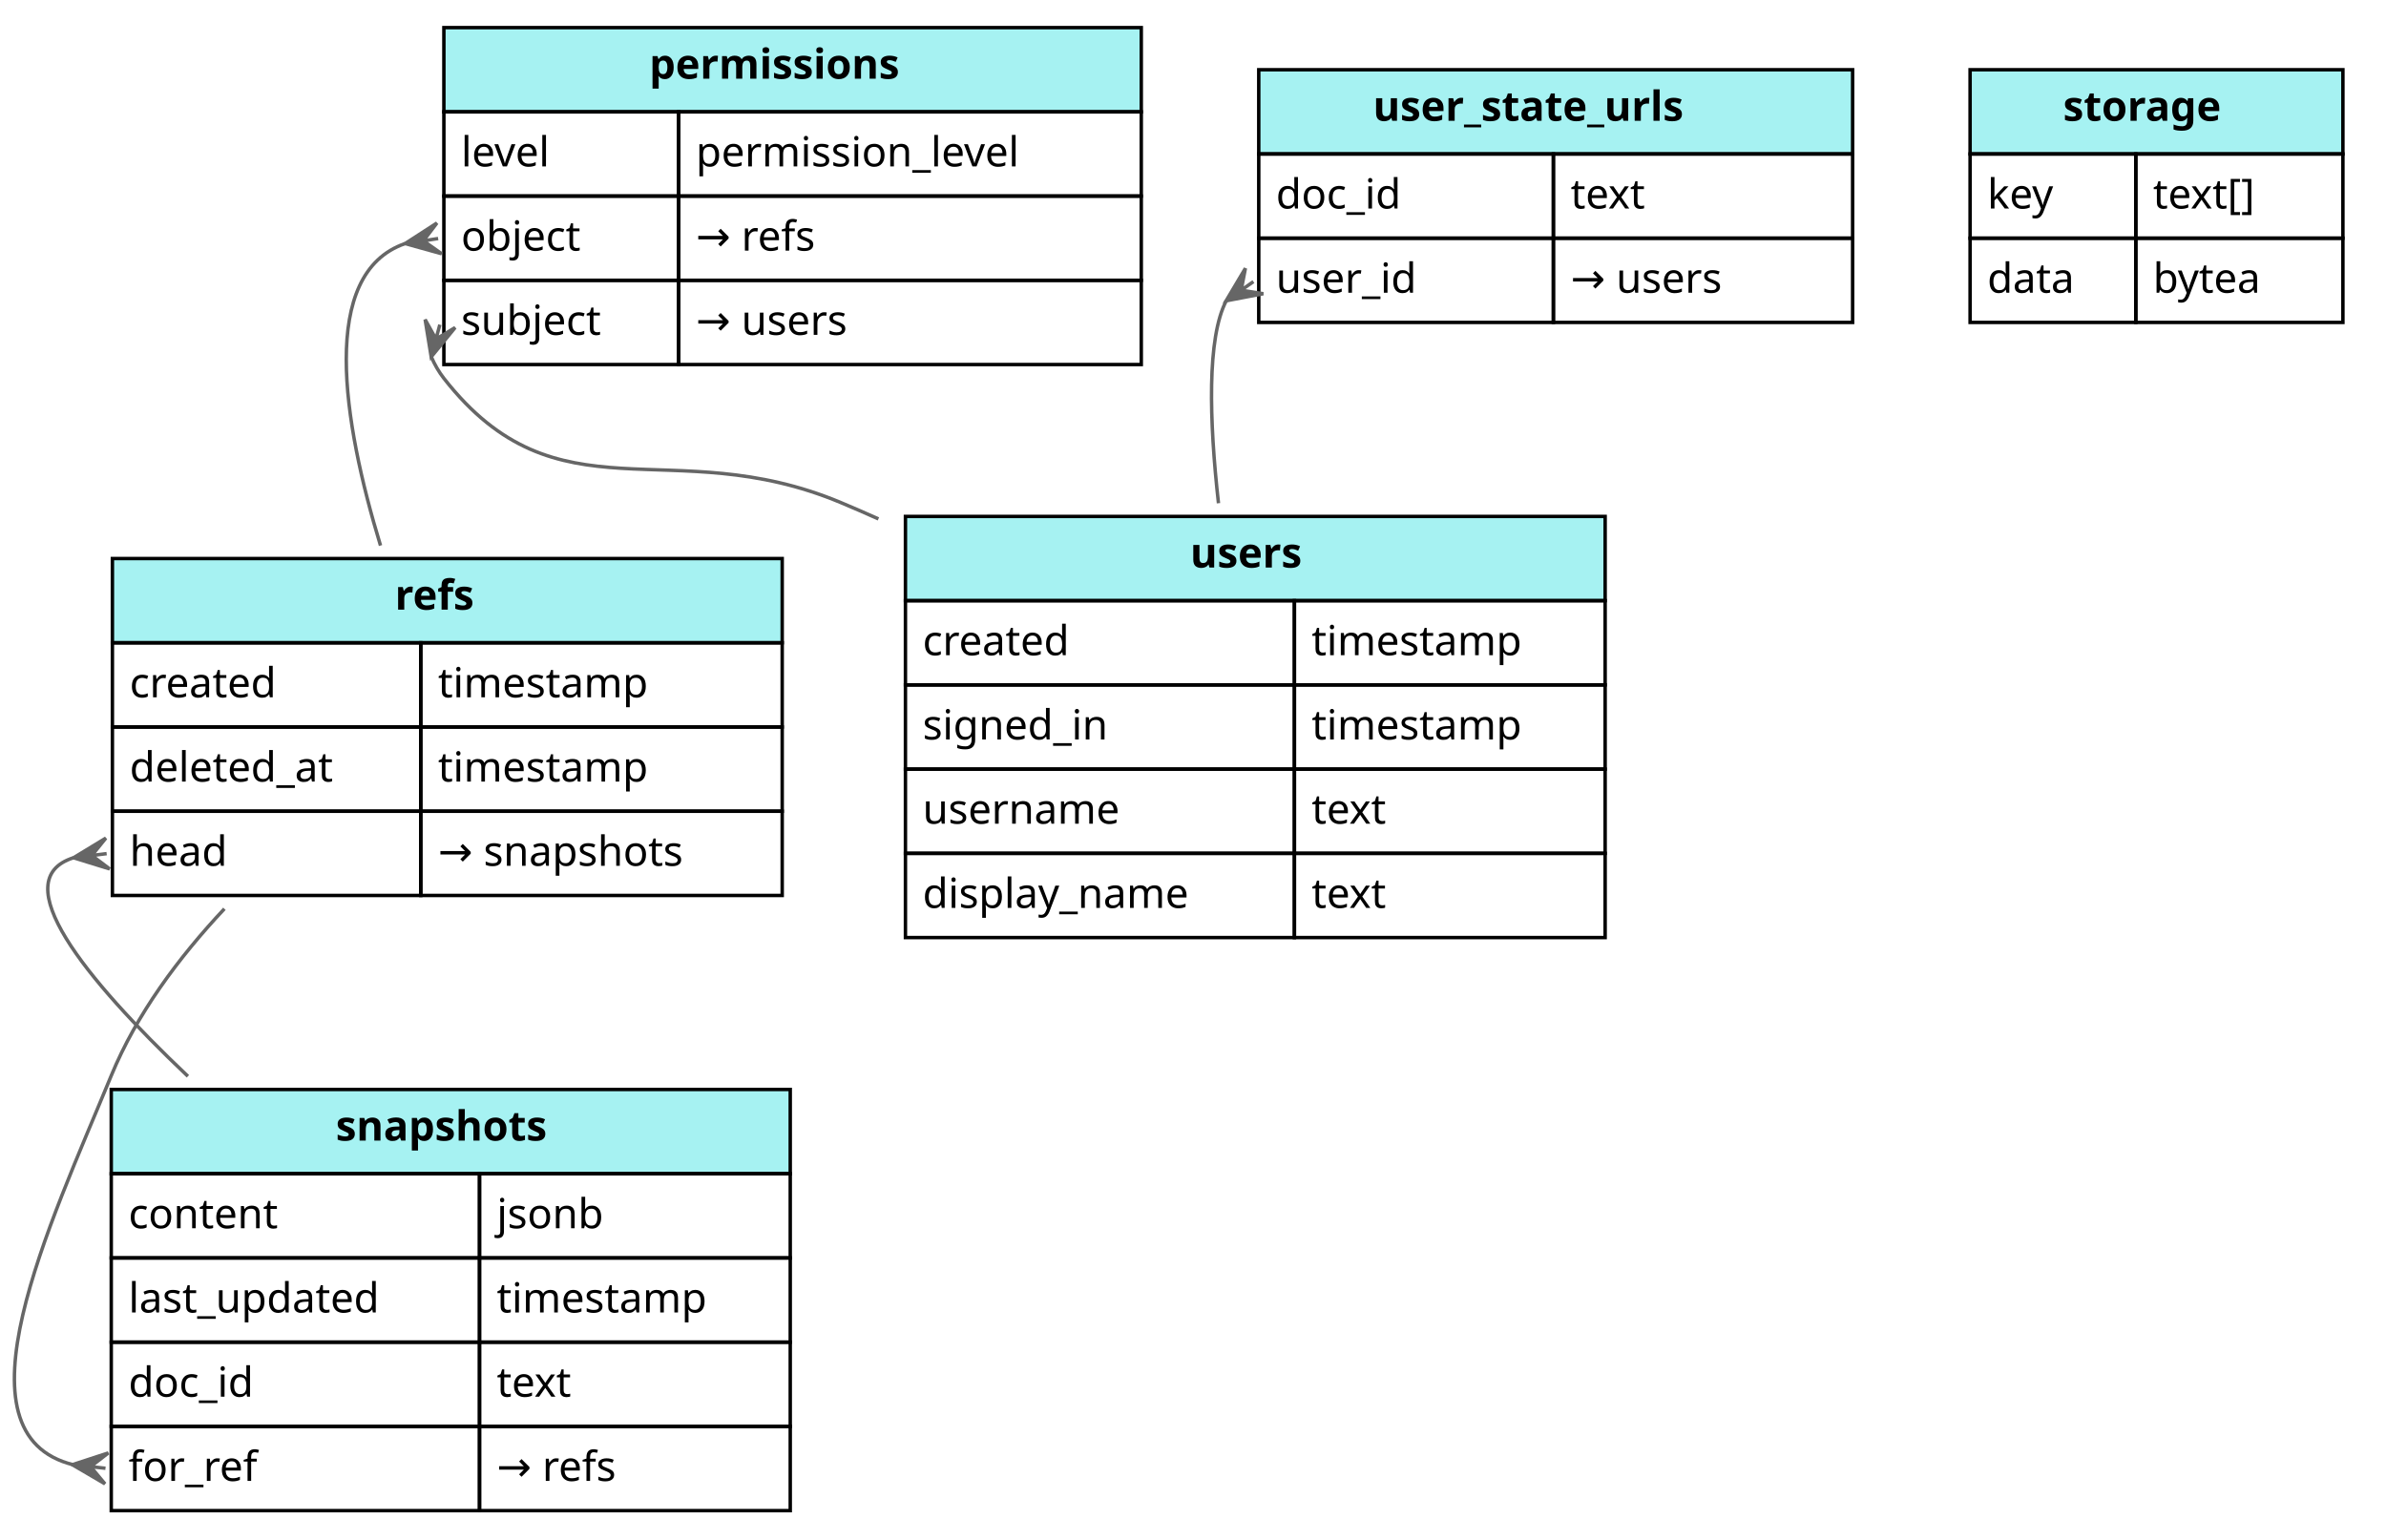
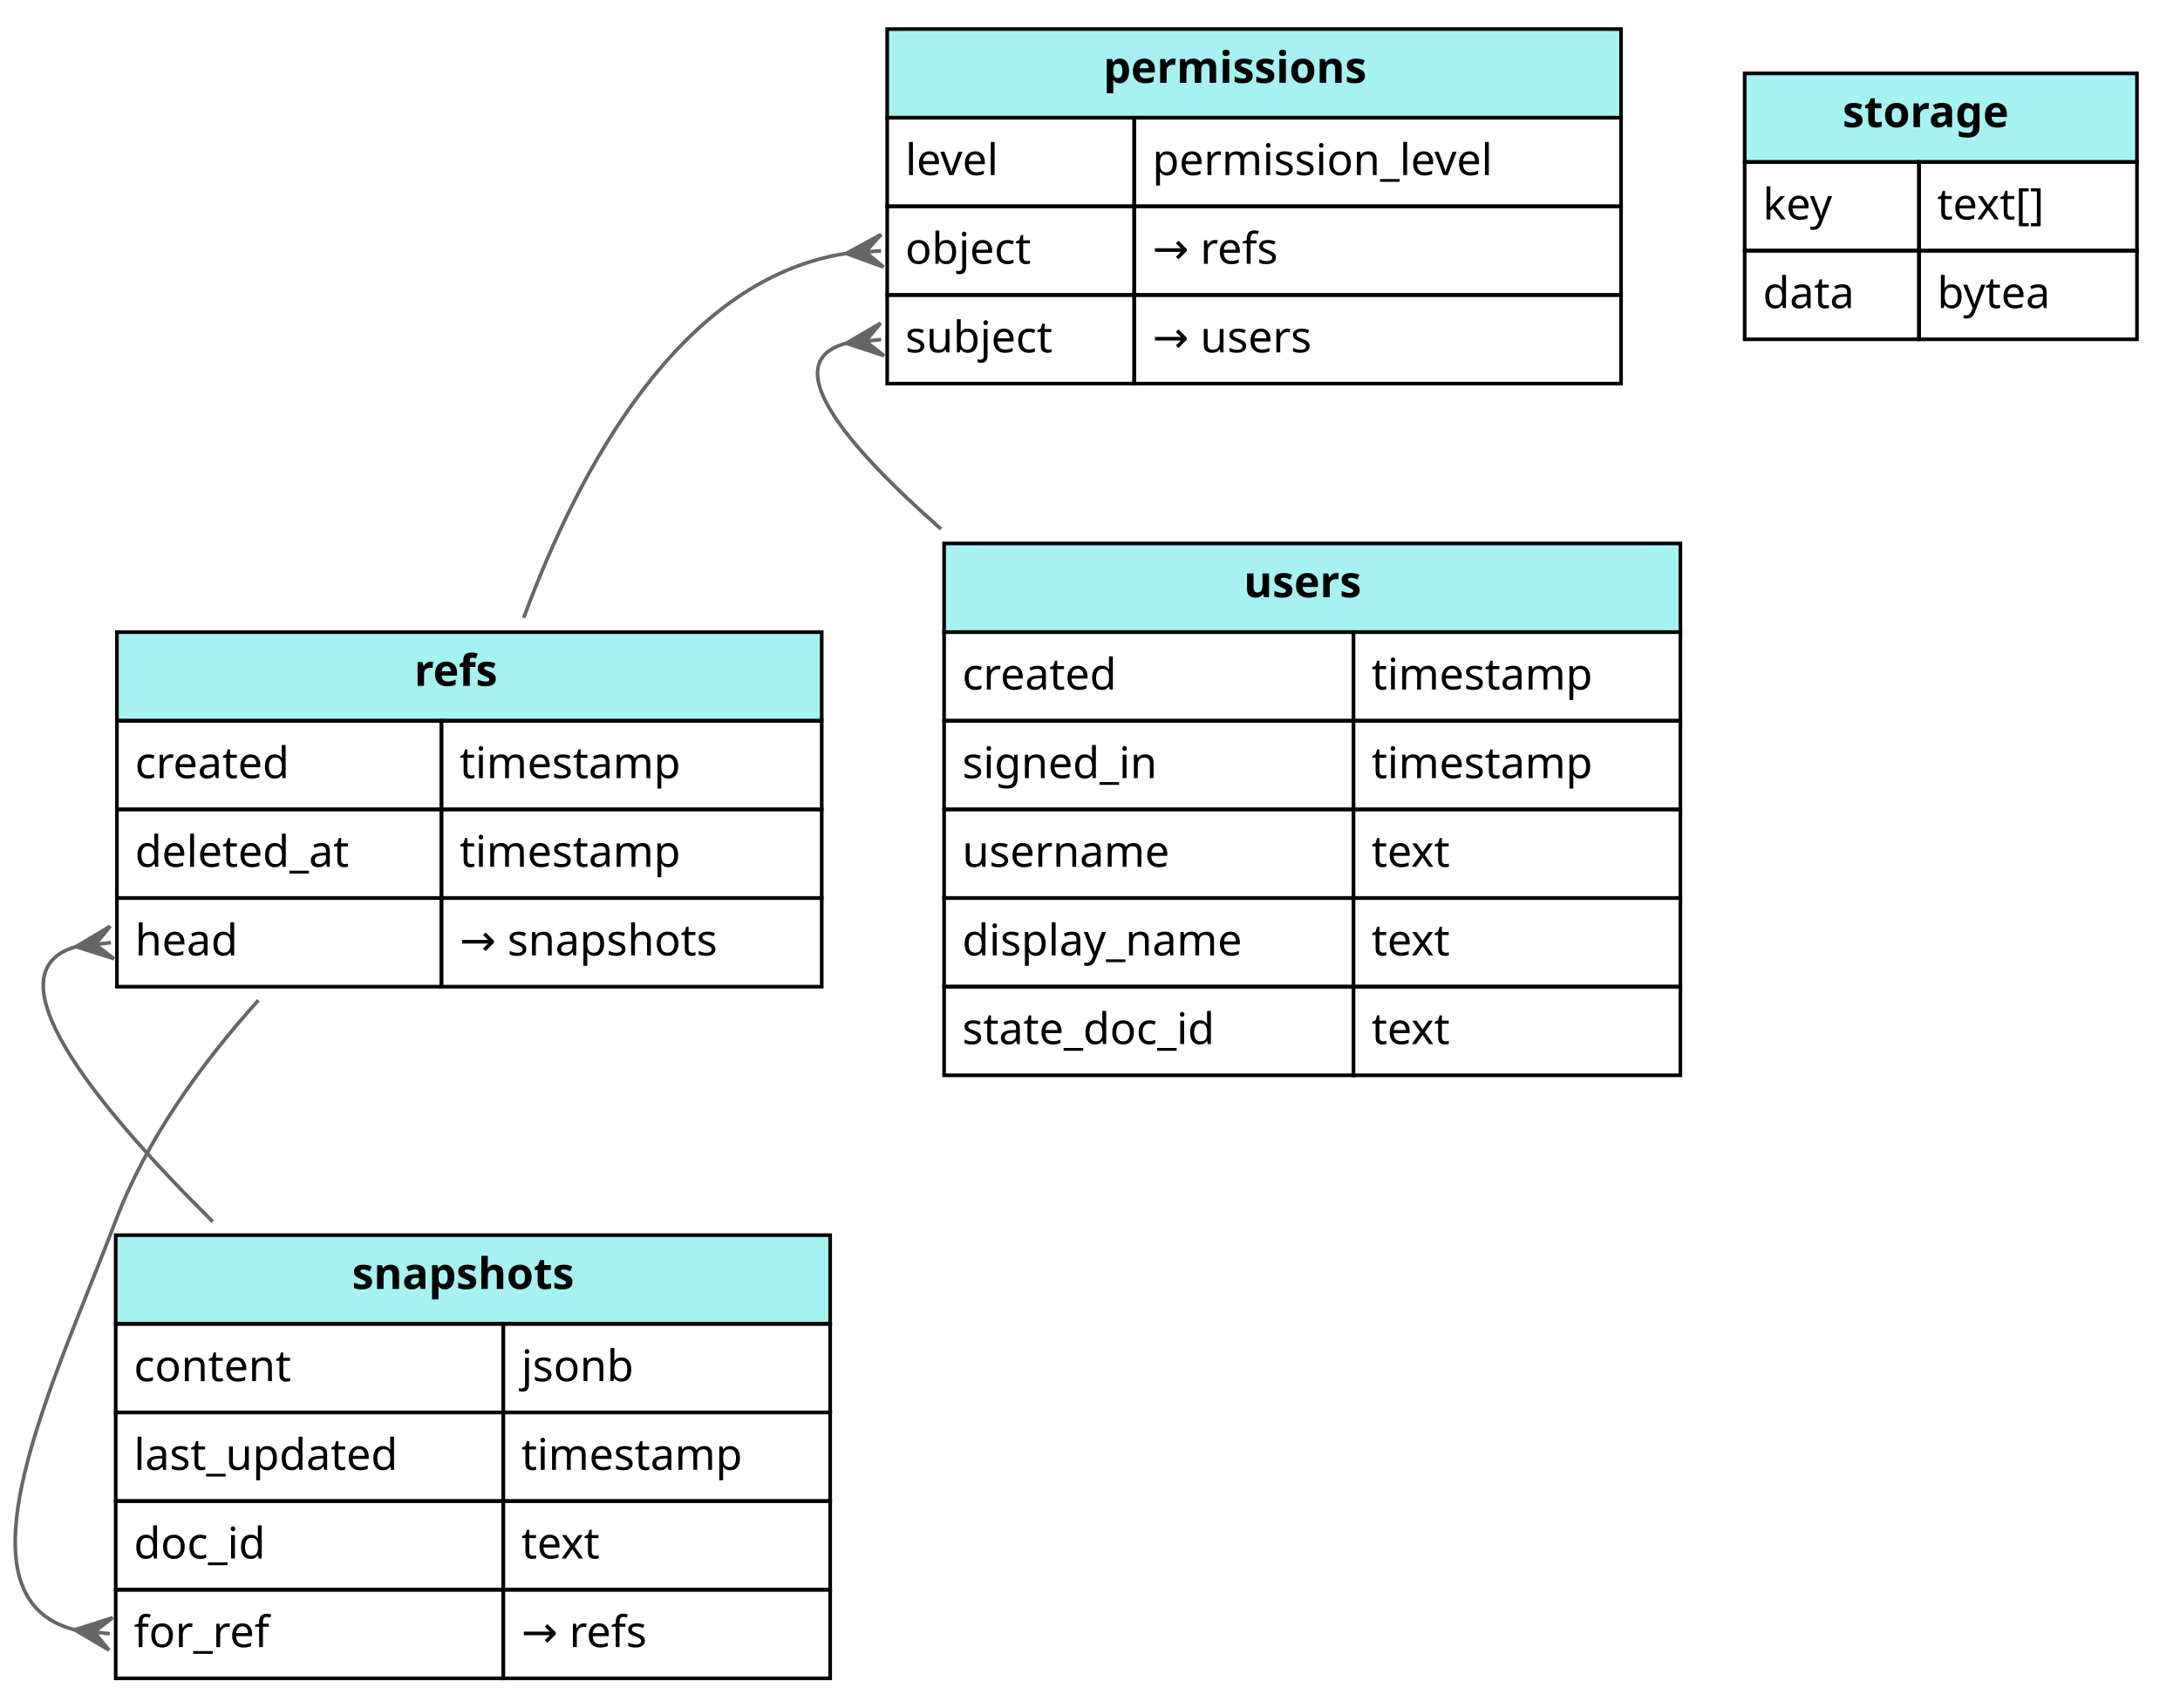
- <svg xmlns="http://www.w3.org/2000/svg" width="691pt" height="446pt" viewBox="0.00 0.00 691.00 446.00">
-   <g id="graph0" class="graph" transform="scale(1 1) rotate(0) translate(4 441.6)">
+ <svg xmlns="http://www.w3.org/2000/svg" width="600pt" height="470pt" viewBox="0.00 0.00 600.00 470.00">
+   <g id="graph0" class="graph" transform="scale(1 1) rotate(0) translate(4 466)">
    <g id="019b2816-7c3a-7048-8f0f-21c3c6ef817d" class="node">
-       <polygon fill="#a6f2f2" stroke="none" points="124.55,-409.2 124.55,-433.6 326.52,-433.6 326.52,-409.2 124.55,-409.2" />
-       <polygon fill="none" stroke="black" points="124.55,-409.2 124.55,-433.6 326.52,-433.6 326.52,-409.2 124.55,-409.2" />
-       <text xml:space="preserve" text-anchor="start" x="162.2" y="-418.8" font-family="sans-serif" font-weight="bold" font-size="12.00">       permissions    </text>
-       <polygon fill="none" stroke="black" points="124.55,-384.8 124.55,-409.2 192.54,-409.2 192.54,-384.8 124.55,-384.8" />
-       <text xml:space="preserve" text-anchor="start" x="129.55" y="-393.4" font-family="sans-serif" font-size="12.00">level    </text>
-       <polygon fill="none" stroke="black" points="192.54,-384.8 192.54,-409.2 326.52,-409.2 326.52,-384.8 192.54,-384.8" />
-       <text xml:space="preserve" text-anchor="start" x="197.54" y="-393.4" font-family="sans-serif" font-size="12.00">permission_level       </text>
-       <polygon fill="none" stroke="black" points="124.55,-360.4 124.55,-384.8 192.54,-384.8 192.54,-360.4 124.55,-360.4" />
-       <text xml:space="preserve" text-anchor="start" x="129.55" y="-369" font-family="sans-serif" font-size="12.00">object    </text>
-       <polygon fill="none" stroke="black" points="192.54,-360.4 192.54,-384.8 326.52,-384.8 326.52,-360.4 192.54,-360.4" />
-       <text xml:space="preserve" text-anchor="start" x="197.54" y="-369" font-family="sans-serif" font-size="12.00">→ refs    </text>
-       <polygon fill="none" stroke="black" points="124.55,-336 124.55,-360.4 192.54,-360.4 192.54,-336 124.55,-336" />
-       <text xml:space="preserve" text-anchor="start" x="129.55" y="-344.6" font-family="sans-serif" font-size="12.00">subject    </text>
-       <polygon fill="none" stroke="black" points="192.54,-336 192.54,-360.4 326.52,-360.4 326.52,-336 192.54,-336" />
-       <text xml:space="preserve" text-anchor="start" x="197.54" y="-344.6" font-family="sans-serif" font-size="12.00">→ users    </text>
+       <polygon fill="#a6f2f2" stroke="none" points="240.18,-433.6 240.18,-458 442.16,-458 442.16,-433.6 240.18,-433.6" />
+       <polygon fill="none" stroke="black" points="240.18,-433.6 240.18,-458 442.16,-458 442.16,-433.6 240.18,-433.6" />
+       <text xml:space="preserve" text-anchor="start" x="277.84" y="-443.2" font-family="sans-serif" font-weight="bold" font-size="12.00">       permissions    </text>
+       <polygon fill="none" stroke="black" points="240.18,-409.2 240.18,-433.6 308.18,-433.6 308.18,-409.2 240.18,-409.2" />
+       <text xml:space="preserve" text-anchor="start" x="245.18" y="-417.8" font-family="sans-serif" font-size="12.00">level    </text>
+       <polygon fill="none" stroke="black" points="308.18,-409.2 308.18,-433.6 442.16,-433.6 442.16,-409.2 308.18,-409.2" />
+       <text xml:space="preserve" text-anchor="start" x="313.18" y="-417.8" font-family="sans-serif" font-size="12.00">permission_level       </text>
+       <polygon fill="none" stroke="black" points="240.18,-384.8 240.18,-409.2 308.18,-409.2 308.18,-384.8 240.18,-384.8" />
+       <text xml:space="preserve" text-anchor="start" x="245.18" y="-393.4" font-family="sans-serif" font-size="12.00">object    </text>
+       <polygon fill="none" stroke="black" points="308.18,-384.8 308.18,-409.2 442.16,-409.2 442.16,-384.8 308.18,-384.8" />
+       <text xml:space="preserve" text-anchor="start" x="313.18" y="-393.4" font-family="sans-serif" font-size="12.00">→ refs    </text>
+       <polygon fill="none" stroke="black" points="240.18,-360.4 240.18,-384.8 308.18,-384.8 308.18,-360.4 240.18,-360.4" />
+       <text xml:space="preserve" text-anchor="start" x="245.18" y="-369" font-family="sans-serif" font-size="12.00">subject    </text>
+       <polygon fill="none" stroke="black" points="308.18,-360.4 308.18,-384.8 442.16,-384.8 442.16,-360.4 308.18,-360.4" />
+       <text xml:space="preserve" text-anchor="start" x="313.18" y="-369" font-family="sans-serif" font-size="12.00">→ users    </text>
    </g>
    <g id="019b281f-bedf-74d3-b933-15d4af5fa061" class="node">
-       <polygon fill="#a6f2f2" stroke="none" points="28.55,-255.4 28.55,-279.8 222.53,-279.8 222.53,-255.4 28.55,-255.4" />
-       <polygon fill="none" stroke="black" points="28.55,-255.4 28.55,-279.8 222.53,-279.8 222.53,-255.4 28.55,-255.4" />
-       <text xml:space="preserve" text-anchor="start" x="97.88" y="-265" font-family="sans-serif" font-weight="bold" font-size="12.00">    refs  </text>
-       <polygon fill="none" stroke="black" points="28.55,-231 28.55,-255.4 117.86,-255.4 117.86,-231 28.55,-231" />
-       <text xml:space="preserve" text-anchor="start" x="33.55" y="-239.6" font-family="sans-serif" font-size="12.00">created    </text>
-       <polygon fill="none" stroke="black" points="117.86,-231 117.86,-255.4 222.53,-255.4 222.53,-231 117.86,-231" />
-       <text xml:space="preserve" text-anchor="start" x="122.86" y="-239.6" font-family="sans-serif" font-size="12.00">timestamp     </text>
-       <polygon fill="none" stroke="black" points="28.55,-206.6 28.55,-231 117.86,-231 117.86,-206.6 28.55,-206.6" />
-       <text xml:space="preserve" text-anchor="start" x="33.55" y="-215.2" font-family="sans-serif" font-size="12.00">deleted_at     </text>
-       <polygon fill="none" stroke="black" points="117.86,-206.6 117.86,-231 222.53,-231 222.53,-206.6 117.86,-206.6" />
-       <text xml:space="preserve" text-anchor="start" x="122.86" y="-215.2" font-family="sans-serif" font-size="12.00">timestamp     </text>
-       <polygon fill="none" stroke="black" points="28.55,-182.2 28.55,-206.6 117.86,-206.6 117.86,-182.2 28.55,-182.2" />
-       <text xml:space="preserve" text-anchor="start" x="33.55" y="-190.8" font-family="sans-serif" font-size="12.00">head   </text>
-       <polygon fill="none" stroke="black" points="117.86,-182.2 117.86,-206.6 222.53,-206.6 222.53,-182.2 117.86,-182.2" />
-       <text xml:space="preserve" text-anchor="start" x="122.86" y="-190.8" font-family="sans-serif" font-size="12.00">→ snapshots      </text>
+       <polygon fill="#a6f2f2" stroke="none" points="28.18,-267.6 28.18,-292 222.16,-292 222.16,-267.6 28.18,-267.6" />
+       <polygon fill="none" stroke="black" points="28.18,-267.6 28.18,-292 222.16,-292 222.16,-267.6 28.18,-267.6" />
+       <text xml:space="preserve" text-anchor="start" x="97.51" y="-277.2" font-family="sans-serif" font-weight="bold" font-size="12.00">    refs  </text>
+       <polygon fill="none" stroke="black" points="28.18,-243.2 28.18,-267.6 117.49,-267.6 117.49,-243.2 28.18,-243.2" />
+       <text xml:space="preserve" text-anchor="start" x="33.18" y="-251.8" font-family="sans-serif" font-size="12.00">created    </text>
+       <polygon fill="none" stroke="black" points="117.49,-243.2 117.49,-267.6 222.16,-267.6 222.16,-243.2 117.49,-243.2" />
+       <text xml:space="preserve" text-anchor="start" x="122.49" y="-251.8" font-family="sans-serif" font-size="12.00">timestamp     </text>
+       <polygon fill="none" stroke="black" points="28.18,-218.8 28.18,-243.2 117.49,-243.2 117.49,-218.8 28.18,-218.8" />
+       <text xml:space="preserve" text-anchor="start" x="33.18" y="-227.4" font-family="sans-serif" font-size="12.00">deleted_at     </text>
+       <polygon fill="none" stroke="black" points="117.49,-218.8 117.49,-243.2 222.16,-243.2 222.16,-218.8 117.49,-218.8" />
+       <text xml:space="preserve" text-anchor="start" x="122.49" y="-227.4" font-family="sans-serif" font-size="12.00">timestamp     </text>
+       <polygon fill="none" stroke="black" points="28.18,-194.4 28.18,-218.8 117.49,-218.8 117.49,-194.4 28.18,-194.4" />
+       <text xml:space="preserve" text-anchor="start" x="33.18" y="-203" font-family="sans-serif" font-size="12.00">head   </text>
+       <polygon fill="none" stroke="black" points="117.49,-194.4 117.49,-218.8 222.16,-218.8 222.16,-194.4 117.49,-194.4" />
+       <text xml:space="preserve" text-anchor="start" x="122.49" y="-203" font-family="sans-serif" font-size="12.00">→ snapshots      </text>
    </g>
    <g id="019b2827-5513-75af-bab5-b0f0c5cb8a4b" class="edge">
-       <path fill="none" stroke="#666666" d="M113.31,-371.04C88.29,-362.38 95.29,-319.45 106.2,-283.56" />
-       <polygon fill="#666666" stroke="#666666" points="113.33,-371.04 122.54,-377 118.61,-371.84 122.89,-372.5 122.89,-372.5 122.89,-372.5 118.61,-371.84 123.9,-368.1 113.33,-371.04" />
+       <path fill="none" stroke="#666666" d="M228.88,-396.23C183.38,-389.3 155.39,-337.23 140.14,-295.93" />
+       <polygon fill="#666666" stroke="#666666" points="228.88,-396.23 238.51,-401.46 234.2,-396.63 238.52,-396.95 238.52,-396.95 238.52,-396.95 234.2,-396.63 239.19,-392.49 228.88,-396.23" />
    </g>
    <g id="019b2829-bef7-7017-83c3-19f7ea771f00" class="node">
-       <polygon fill="#a6f2f2" stroke="none" points="258.22,-267.6 258.22,-292 460.86,-292 460.86,-267.6 258.22,-267.6" />
-       <polygon fill="none" stroke="black" points="258.22,-267.6 258.22,-292 460.86,-292 460.86,-267.6 258.22,-267.6" />
-       <text xml:space="preserve" text-anchor="start" x="328.2" y="-277.2" font-family="sans-serif" font-weight="bold" font-size="12.00">    users  </text>
-       <polygon fill="none" stroke="black" points="258.22,-243.2 258.22,-267.6 370.87,-267.6 370.87,-243.2 258.22,-243.2" />
-       <text xml:space="preserve" text-anchor="start" x="263.22" y="-251.8" font-family="sans-serif" font-size="12.00">created    </text>
-       <polygon fill="none" stroke="black" points="370.87,-243.2 370.87,-267.6 460.86,-267.6 460.86,-243.2 370.87,-243.2" />
-       <text xml:space="preserve" text-anchor="start" x="375.87" y="-251.8" font-family="sans-serif" font-size="12.00">timestamp     </text>
-       <polygon fill="none" stroke="black" points="258.22,-218.8 258.22,-243.2 370.87,-243.2 370.87,-218.8 258.22,-218.8" />
-       <text xml:space="preserve" text-anchor="start" x="263.22" y="-227.4" font-family="sans-serif" font-size="12.00">signed_in     </text>
-       <polygon fill="none" stroke="black" points="370.87,-218.8 370.87,-243.2 460.86,-243.2 460.86,-218.8 370.87,-218.8" />
-       <text xml:space="preserve" text-anchor="start" x="375.87" y="-227.4" font-family="sans-serif" font-size="12.00">timestamp     </text>
-       <polygon fill="none" stroke="black" points="258.22,-194.4 258.22,-218.8 370.87,-218.8 370.87,-194.4 258.22,-194.4" />
-       <text xml:space="preserve" text-anchor="start" x="263.22" y="-203" font-family="sans-serif" font-size="12.00">username     </text>
-       <polygon fill="none" stroke="black" points="370.87,-194.4 370.87,-218.8 460.86,-218.8 460.86,-194.4 370.87,-194.4" />
-       <text xml:space="preserve" text-anchor="start" x="375.87" y="-203" font-family="sans-serif" font-size="12.00">text   </text>
-       <polygon fill="none" stroke="black" points="258.22,-170 258.22,-194.4 370.87,-194.4 370.87,-170 258.22,-170" />
-       <text xml:space="preserve" text-anchor="start" x="263.22" y="-178.6" font-family="sans-serif" font-size="12.00">display_name      </text>
-       <polygon fill="none" stroke="black" points="370.87,-170 370.87,-194.4 460.86,-194.4 460.86,-170 370.87,-170" />
-       <text xml:space="preserve" text-anchor="start" x="375.87" y="-178.6" font-family="sans-serif" font-size="12.00">text   </text>
+       <polygon fill="#a6f2f2" stroke="none" points="255.85,-292 255.85,-316.4 458.49,-316.4 458.49,-292 255.85,-292" />
+       <polygon fill="none" stroke="black" points="255.85,-292 255.85,-316.4 458.49,-316.4 458.49,-292 255.85,-292" />
+       <text xml:space="preserve" text-anchor="start" x="325.84" y="-301.6" font-family="sans-serif" font-weight="bold" font-size="12.00">    users  </text>
+       <polygon fill="none" stroke="black" points="255.85,-267.6 255.85,-292 368.5,-292 368.5,-267.6 255.85,-267.6" />
+       <text xml:space="preserve" text-anchor="start" x="260.85" y="-276.2" font-family="sans-serif" font-size="12.00">created    </text>
+       <polygon fill="none" stroke="black" points="368.5,-267.6 368.5,-292 458.49,-292 458.49,-267.6 368.5,-267.6" />
+       <text xml:space="preserve" text-anchor="start" x="373.5" y="-276.2" font-family="sans-serif" font-size="12.00">timestamp     </text>
+       <polygon fill="none" stroke="black" points="255.85,-243.2 255.85,-267.6 368.5,-267.6 368.5,-243.2 255.85,-243.2" />
+       <text xml:space="preserve" text-anchor="start" x="260.85" y="-251.8" font-family="sans-serif" font-size="12.00">signed_in     </text>
+       <polygon fill="none" stroke="black" points="368.5,-243.2 368.5,-267.6 458.49,-267.6 458.49,-243.2 368.5,-243.2" />
+       <text xml:space="preserve" text-anchor="start" x="373.5" y="-251.8" font-family="sans-serif" font-size="12.00">timestamp     </text>
+       <polygon fill="none" stroke="black" points="255.85,-218.8 255.85,-243.2 368.5,-243.2 368.5,-218.8 255.85,-218.8" />
+       <text xml:space="preserve" text-anchor="start" x="260.85" y="-227.4" font-family="sans-serif" font-size="12.00">username     </text>
+       <polygon fill="none" stroke="black" points="368.5,-218.8 368.5,-243.2 458.49,-243.2 458.49,-218.8 368.5,-218.8" />
+       <text xml:space="preserve" text-anchor="start" x="373.5" y="-227.4" font-family="sans-serif" font-size="12.00">text   </text>
+       <polygon fill="none" stroke="black" points="255.85,-194.4 255.85,-218.8 368.5,-218.8 368.5,-194.4 255.85,-194.4" />
+       <text xml:space="preserve" text-anchor="start" x="260.85" y="-203" font-family="sans-serif" font-size="12.00">display_name      </text>
+       <polygon fill="none" stroke="black" points="368.5,-194.4 368.5,-218.8 458.49,-218.8 458.49,-194.4 368.5,-194.4" />
+       <text xml:space="preserve" text-anchor="start" x="373.5" y="-203" font-family="sans-serif" font-size="12.00">text   </text>
+       <polygon fill="none" stroke="black" points="255.85,-170 255.85,-194.4 368.5,-194.4 368.5,-170 255.85,-170" />
+       <text xml:space="preserve" text-anchor="start" x="260.85" y="-178.6" font-family="sans-serif" font-size="12.00">state_doc_id      </text>
+       <polygon fill="none" stroke="black" points="368.5,-170 368.5,-194.4 458.49,-194.4 458.49,-170 368.5,-170" />
+       <text xml:space="preserve" text-anchor="start" x="373.5" y="-178.6" font-family="sans-serif" font-size="12.00">text   </text>
    </g>
    <g id="019b2829-f6f8-7204-9585-7dd15dc1315e" class="edge">
-       <path fill="none" stroke="#666666" d="M120.89,-338.27C121.84,-336.02 123.16,-333.77 124.55,-332 157.57,-289.84 190.14,-316.69 239.54,-296 243.13,-294.49 246.76,-292.92 250.4,-291.28" />
-       <polygon fill="#666666" stroke="#666666" points="120.88,-338.22 119.12,-349.04 122.26,-343.37 123.38,-347.55 123.38,-347.55 123.38,-347.55 122.26,-343.37 127.81,-346.71 120.88,-338.22" />
+       <path fill="none" stroke="#666666" d="M228.84,-371.49C210.07,-366.41 227.54,-344.57 254.99,-320.37" />
+       <polygon fill="#666666" stroke="#666666" points="228.91,-371.5 238.37,-377.04 234.21,-372.07 238.52,-372.53 238.52,-372.53 238.52,-372.53 234.21,-372.07 239.33,-368.09 228.91,-371.5" />
    </g>
    <g id="019b282d-ec81-718f-af71-5e3d0f841924" class="node">
-       <polygon fill="#a6f2f2" stroke="none" points="28.22,-101.6 28.22,-126 224.86,-126 224.86,-101.6 28.22,-101.6" />
-       <polygon fill="none" stroke="black" points="28.22,-101.6 28.22,-126 224.86,-126 224.86,-101.6 28.22,-101.6" />
-       <text xml:space="preserve" text-anchor="start" x="74.52" y="-111.2" font-family="sans-serif" font-weight="bold" font-size="12.00">      snapshots   </text>
-       <polygon fill="none" stroke="black" points="28.22,-77.2 28.22,-101.6 134.87,-101.6 134.87,-77.2 28.22,-77.2" />
-       <text xml:space="preserve" text-anchor="start" x="33.22" y="-85.8" font-family="sans-serif" font-size="12.00">content    </text>
-       <polygon fill="none" stroke="black" points="134.87,-77.2 134.87,-101.6 224.86,-101.6 224.86,-77.2 134.87,-77.2" />
-       <text xml:space="preserve" text-anchor="start" x="139.87" y="-85.8" font-family="sans-serif" font-size="12.00">jsonb    </text>
-       <polygon fill="none" stroke="black" points="28.22,-52.8 28.22,-77.2 134.87,-77.2 134.87,-52.8 28.22,-52.8" />
-       <text xml:space="preserve" text-anchor="start" x="33.22" y="-61.4" font-family="sans-serif" font-size="12.00">last_updated      </text>
-       <polygon fill="none" stroke="black" points="134.87,-52.8 134.87,-77.2 224.86,-77.2 224.86,-52.8 134.87,-52.8" />
-       <text xml:space="preserve" text-anchor="start" x="139.87" y="-61.4" font-family="sans-serif" font-size="12.00">timestamp     </text>
-       <polygon fill="none" stroke="black" points="28.22,-28.4 28.22,-52.8 134.87,-52.8 134.87,-28.4 28.22,-28.4" />
-       <text xml:space="preserve" text-anchor="start" x="33.22" y="-37" font-family="sans-serif" font-size="12.00">doc_id    </text>
-       <polygon fill="none" stroke="black" points="134.87,-28.4 134.87,-52.8 224.86,-52.8 224.86,-28.4 134.87,-28.4" />
-       <text xml:space="preserve" text-anchor="start" x="139.87" y="-37" font-family="sans-serif" font-size="12.00">text   </text>
-       <polygon fill="none" stroke="black" points="28.22,-4 28.22,-28.4 134.87,-28.4 134.87,-4 28.22,-4" />
-       <text xml:space="preserve" text-anchor="start" x="33.22" y="-12.6" font-family="sans-serif" font-size="12.00">for_ref    </text>
-       <polygon fill="none" stroke="black" points="134.87,-4 134.87,-28.4 224.86,-28.4 224.86,-4 134.87,-4" />
-       <text xml:space="preserve" text-anchor="start" x="139.87" y="-12.6" font-family="sans-serif" font-size="12.00">→ refs    </text>
+       <polygon fill="#a6f2f2" stroke="none" points="27.85,-101.6 27.85,-126 224.49,-126 224.49,-101.6 27.85,-101.6" />
+       <polygon fill="none" stroke="black" points="27.85,-101.6 27.85,-126 224.49,-126 224.49,-101.6 27.85,-101.6" />
+       <text xml:space="preserve" text-anchor="start" x="74.16" y="-111.2" font-family="sans-serif" font-weight="bold" font-size="12.00">      snapshots   </text>
+       <polygon fill="none" stroke="black" points="27.85,-77.2 27.85,-101.6 134.5,-101.6 134.5,-77.2 27.85,-77.2" />
+       <text xml:space="preserve" text-anchor="start" x="32.85" y="-85.8" font-family="sans-serif" font-size="12.00">content    </text>
+       <polygon fill="none" stroke="black" points="134.5,-77.2 134.5,-101.6 224.49,-101.6 224.49,-77.2 134.5,-77.2" />
+       <text xml:space="preserve" text-anchor="start" x="139.5" y="-85.8" font-family="sans-serif" font-size="12.00">jsonb    </text>
+       <polygon fill="none" stroke="black" points="27.85,-52.8 27.85,-77.2 134.5,-77.2 134.5,-52.8 27.85,-52.8" />
+       <text xml:space="preserve" text-anchor="start" x="32.85" y="-61.4" font-family="sans-serif" font-size="12.00">last_updated      </text>
+       <polygon fill="none" stroke="black" points="134.5,-52.8 134.5,-77.2 224.49,-77.2 224.49,-52.8 134.5,-52.8" />
+       <text xml:space="preserve" text-anchor="start" x="139.5" y="-61.4" font-family="sans-serif" font-size="12.00">timestamp     </text>
+       <polygon fill="none" stroke="black" points="27.85,-28.4 27.85,-52.8 134.5,-52.8 134.5,-28.4 27.85,-28.4" />
+       <text xml:space="preserve" text-anchor="start" x="32.85" y="-37" font-family="sans-serif" font-size="12.00">doc_id    </text>
+       <polygon fill="none" stroke="black" points="134.5,-28.4 134.5,-52.8 224.49,-52.8 224.49,-28.4 134.5,-28.4" />
+       <text xml:space="preserve" text-anchor="start" x="139.5" y="-37" font-family="sans-serif" font-size="12.00">text   </text>
+       <polygon fill="none" stroke="black" points="27.85,-4 27.85,-28.4 134.5,-28.4 134.5,-4 27.85,-4" />
+       <text xml:space="preserve" text-anchor="start" x="32.85" y="-12.6" font-family="sans-serif" font-size="12.00">for_ref    </text>
+       <polygon fill="none" stroke="black" points="134.5,-4 134.5,-28.4 224.49,-28.4 224.49,-4 134.5,-4" />
+       <text xml:space="preserve" text-anchor="start" x="139.5" y="-12.6" font-family="sans-serif" font-size="12.00">→ refs    </text>
    </g>
    <g id="019b282e-08f9-755b-b96a-0d159a1d9ed1" class="edge">
-       <path fill="none" stroke="#666666" d="M17.27,-193.12C-2.62,-186.82 20.44,-158.27 50.42,-129.82" />
-       <polygon fill="#666666" stroke="#666666" points="17.29,-193.12 26.66,-198.82 22.59,-193.78 26.89,-194.32 26.89,-194.32 26.89,-194.32 22.59,-193.78 27.77,-189.89 17.29,-193.12" />
+       <path fill="none" stroke="#666666" d="M16.95,-205.42C-7.15,-198.57 20.87,-163.14 54.55,-129.72" />
+       <polygon fill="#666666" stroke="#666666" points="16.92,-205.41 26.33,-211.03 22.22,-206.03 26.52,-206.52 26.52,-206.52 26.52,-206.52 22.22,-206.03 27.37,-202.09 16.92,-205.41" />
    </g>
    <g id="019b2839-41f4-712c-a78c-0ec6372a503f" class="edge">
-       <path fill="none" stroke="#666666" d="M17.29,-17.27C-18.64,-26.04 10.4,-86.7 28.22,-130 35.54,-147.81 47.71,-164.2 60.99,-178.34" />
-       <polygon fill="#666666" stroke="#666666" points="16.94,-17.31 27.37,-20.71 22.24,-16.74 26.55,-16.27 26.55,-16.27 26.55,-16.27 22.24,-16.74 26.4,-11.76 16.94,-17.31" />
+       <path fill="none" stroke="#666666" d="M16.49,-17.38C-18.56,-26.47 11.35,-86.39 27.85,-130 36.29,-152.31 51.34,-173.15 67.11,-190.66" />
+       <polygon fill="#666666" stroke="#666666" points="16.58,-17.37 27.03,-20.71 21.88,-16.76 26.19,-16.28 26.19,-16.28 26.19,-16.28 21.88,-16.76 26.01,-11.77 16.58,-17.37" />
    </g>
    <g id="019b283f-3445-72bf-8102-98cb3c2617e8" class="node">
-       <polygon fill="#a6f2f2" stroke="none" points="566.55,-397 566.55,-421.4 674.52,-421.4 674.52,-397 566.55,-397" />
-       <polygon fill="none" stroke="black" points="566.55,-397 566.55,-421.4 674.52,-421.4 674.52,-397 566.55,-397" />
-       <text xml:space="preserve" text-anchor="start" x="577.88" y="-406.6" font-family="sans-serif" font-weight="bold" font-size="12.00">     storage   </text>
-       <polygon fill="none" stroke="black" points="566.55,-372.6 566.55,-397 614.54,-397 614.54,-372.6 566.55,-372.6" />
-       <text xml:space="preserve" text-anchor="start" x="571.55" y="-381.2" font-family="sans-serif" font-size="12.00">key   </text>
-       <polygon fill="none" stroke="black" points="614.54,-372.6 614.54,-397 674.52,-397 674.52,-372.6 614.54,-372.6" />
-       <text xml:space="preserve" text-anchor="start" x="619.54" y="-381.2" font-family="sans-serif" font-size="12.00">text[]    </text>
-       <polygon fill="none" stroke="black" points="566.55,-348.2 566.55,-372.6 614.54,-372.6 614.54,-348.2 566.55,-348.2" />
-       <text xml:space="preserve" text-anchor="start" x="571.55" y="-356.8" font-family="sans-serif" font-size="12.00">data   </text>
-       <polygon fill="none" stroke="black" points="614.54,-348.2 614.54,-372.6 674.52,-372.6 674.52,-348.2 614.54,-348.2" />
-       <text xml:space="preserve" text-anchor="start" x="619.54" y="-356.8" font-family="sans-serif" font-size="12.00">bytea    </text>
-     </g>
-     <g id="019cb409-b87c-71bc-ab95-1e72db6115b4" class="node">
-       <polygon fill="#a6f2f2" stroke="none" points="360.54,-397 360.54,-421.4 532.53,-421.4 532.53,-397 360.54,-397" />
-       <polygon fill="none" stroke="black" points="360.54,-397 360.54,-421.4 532.53,-421.4 532.53,-397 360.54,-397" />
-       <text xml:space="preserve" text-anchor="start" x="365.54" y="-406.6" font-family="sans-serif" font-weight="bold" font-size="12.00">         user_state_urls     </text>
-       <polygon fill="none" stroke="black" points="360.54,-372.6 360.54,-397 445.87,-397 445.87,-372.6 360.54,-372.6" />
-       <text xml:space="preserve" text-anchor="start" x="365.54" y="-381.2" font-family="sans-serif" font-size="12.00">doc_id    </text>
-       <polygon fill="none" stroke="black" points="445.87,-372.6 445.87,-397 532.53,-397 532.53,-372.6 445.87,-372.6" />
-       <text xml:space="preserve" text-anchor="start" x="450.87" y="-381.2" font-family="sans-serif" font-size="12.00">text   </text>
-       <polygon fill="none" stroke="black" points="360.54,-348.2 360.54,-372.6 445.87,-372.6 445.87,-348.2 360.54,-348.2" />
-       <text xml:space="preserve" text-anchor="start" x="365.54" y="-356.8" font-family="sans-serif" font-size="12.00">user_id    </text>
-       <polygon fill="none" stroke="black" points="445.87,-348.2 445.87,-372.6 532.53,-372.6 532.53,-348.2 445.87,-348.2" />
-       <text xml:space="preserve" text-anchor="start" x="450.87" y="-356.8" font-family="sans-serif" font-size="12.00">→ users    </text>
-     </g>
-     <g id="019cb40b-75ac-7444-bc52-a4e7ec83d64c" class="edge">
-       <path fill="none" stroke="#666666" d="M351.15,-354.51C345.49,-343.73 346.21,-319.74 348.88,-295.82" />
-       <polygon fill="#666666" stroke="#666666" points="351.08,-354.46 356.68,-363.89 355.45,-357.53 359,-360.02 359,-360.02 359,-360.02 355.45,-357.53 361.86,-356.52 351.08,-354.46" />
+       <polygon fill="#a6f2f2" stroke="none" points="476.19,-421.4 476.19,-445.8 584.16,-445.8 584.16,-421.4 476.19,-421.4" />
+       <polygon fill="none" stroke="black" points="476.19,-421.4 476.19,-445.8 584.16,-445.8 584.16,-421.4 476.19,-421.4" />
+       <text xml:space="preserve" text-anchor="start" x="487.51" y="-431" font-family="sans-serif" font-weight="bold" font-size="12.00">     storage   </text>
+       <polygon fill="none" stroke="black" points="476.19,-397 476.19,-421.4 524.17,-421.4 524.17,-397 476.19,-397" />
+       <text xml:space="preserve" text-anchor="start" x="481.19" y="-405.6" font-family="sans-serif" font-size="12.00">key   </text>
+       <polygon fill="none" stroke="black" points="524.17,-397 524.17,-421.4 584.16,-421.4 584.16,-397 524.17,-397" />
+       <text xml:space="preserve" text-anchor="start" x="529.17" y="-405.6" font-family="sans-serif" font-size="12.00">text[]    </text>
+       <polygon fill="none" stroke="black" points="476.19,-372.6 476.19,-397 524.17,-397 524.17,-372.6 476.19,-372.6" />
+       <text xml:space="preserve" text-anchor="start" x="481.19" y="-381.2" font-family="sans-serif" font-size="12.00">data   </text>
+       <polygon fill="none" stroke="black" points="524.17,-372.6 524.17,-397 584.16,-397 584.16,-372.6 524.17,-372.6" />
+       <text xml:space="preserve" text-anchor="start" x="529.17" y="-381.2" font-family="sans-serif" font-size="12.00">bytea    </text>
    </g>
  </g>
</svg>
